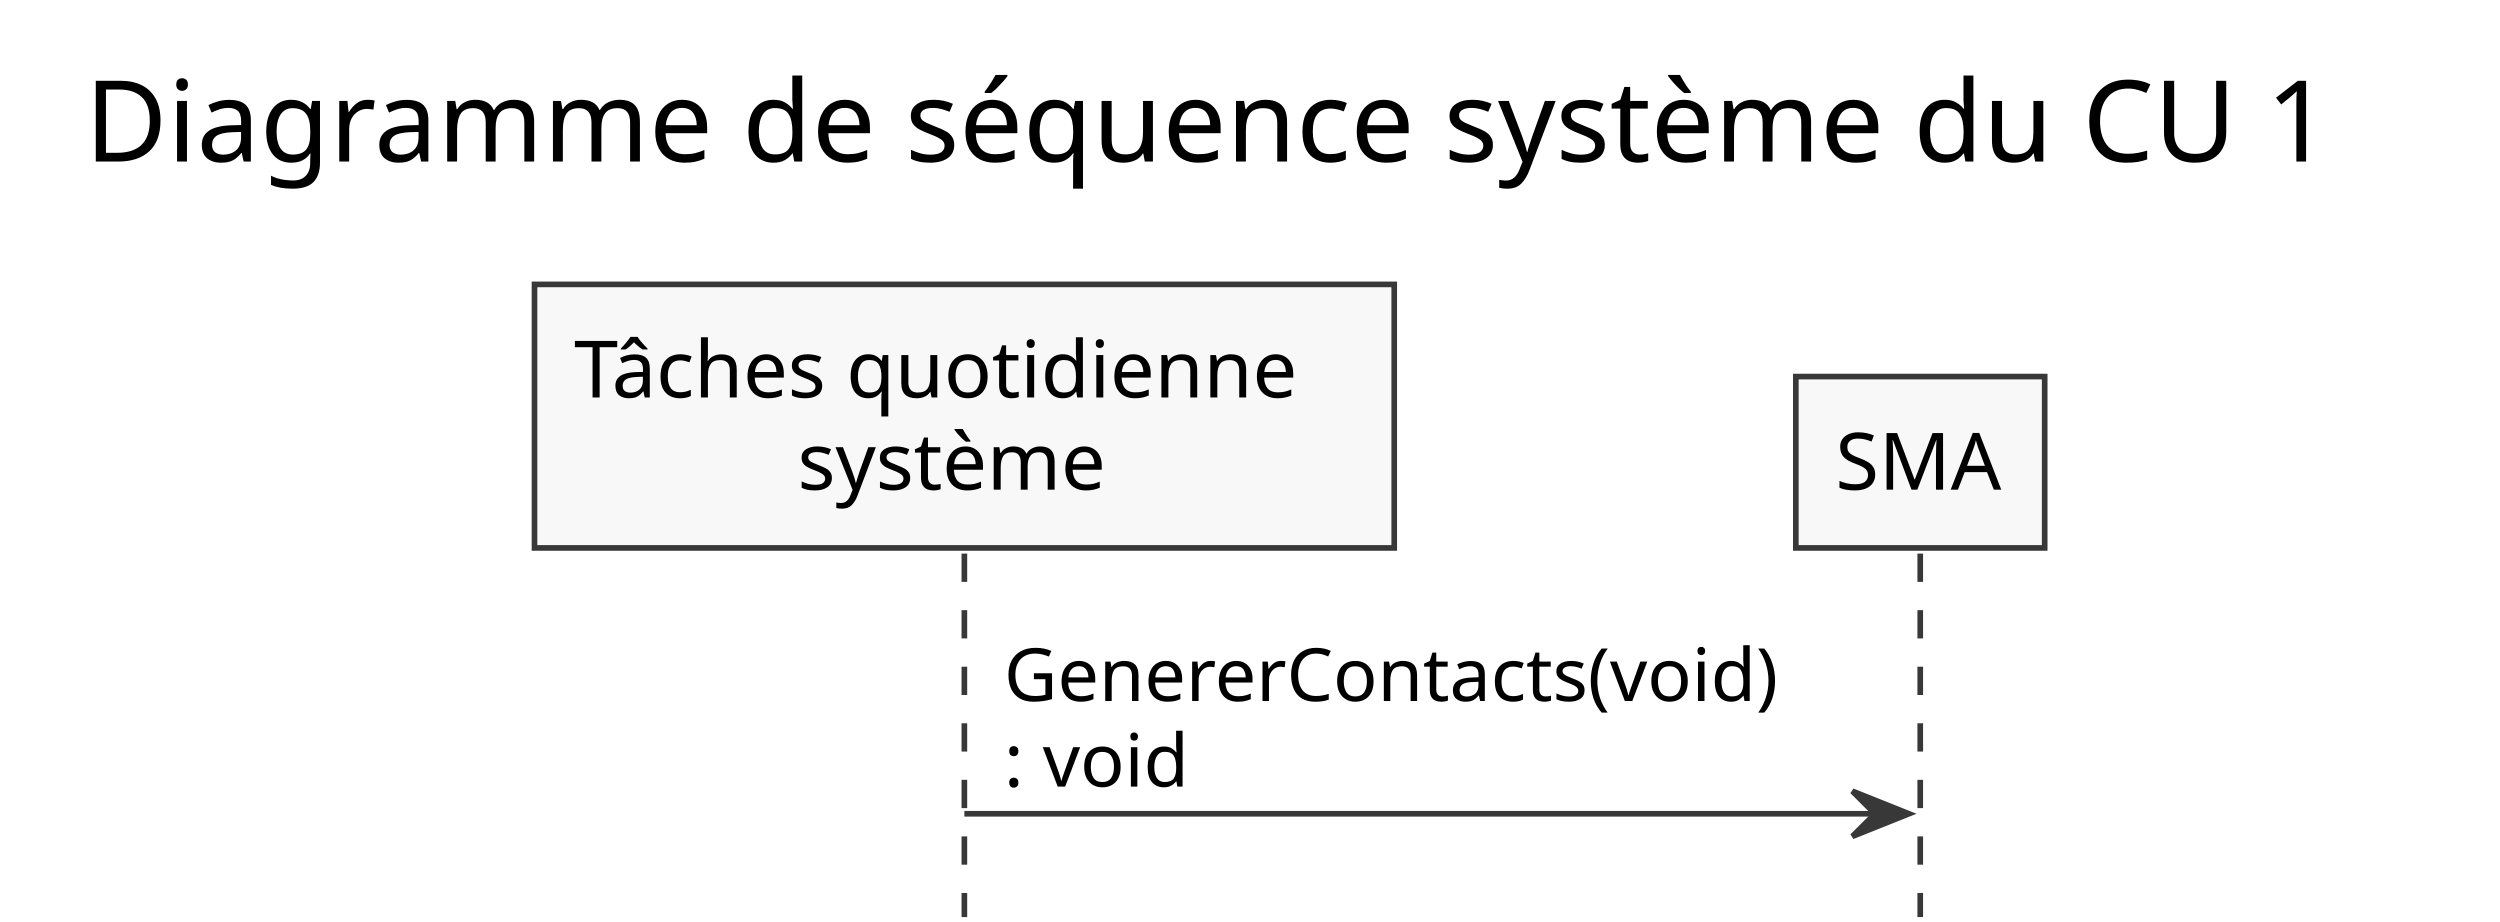
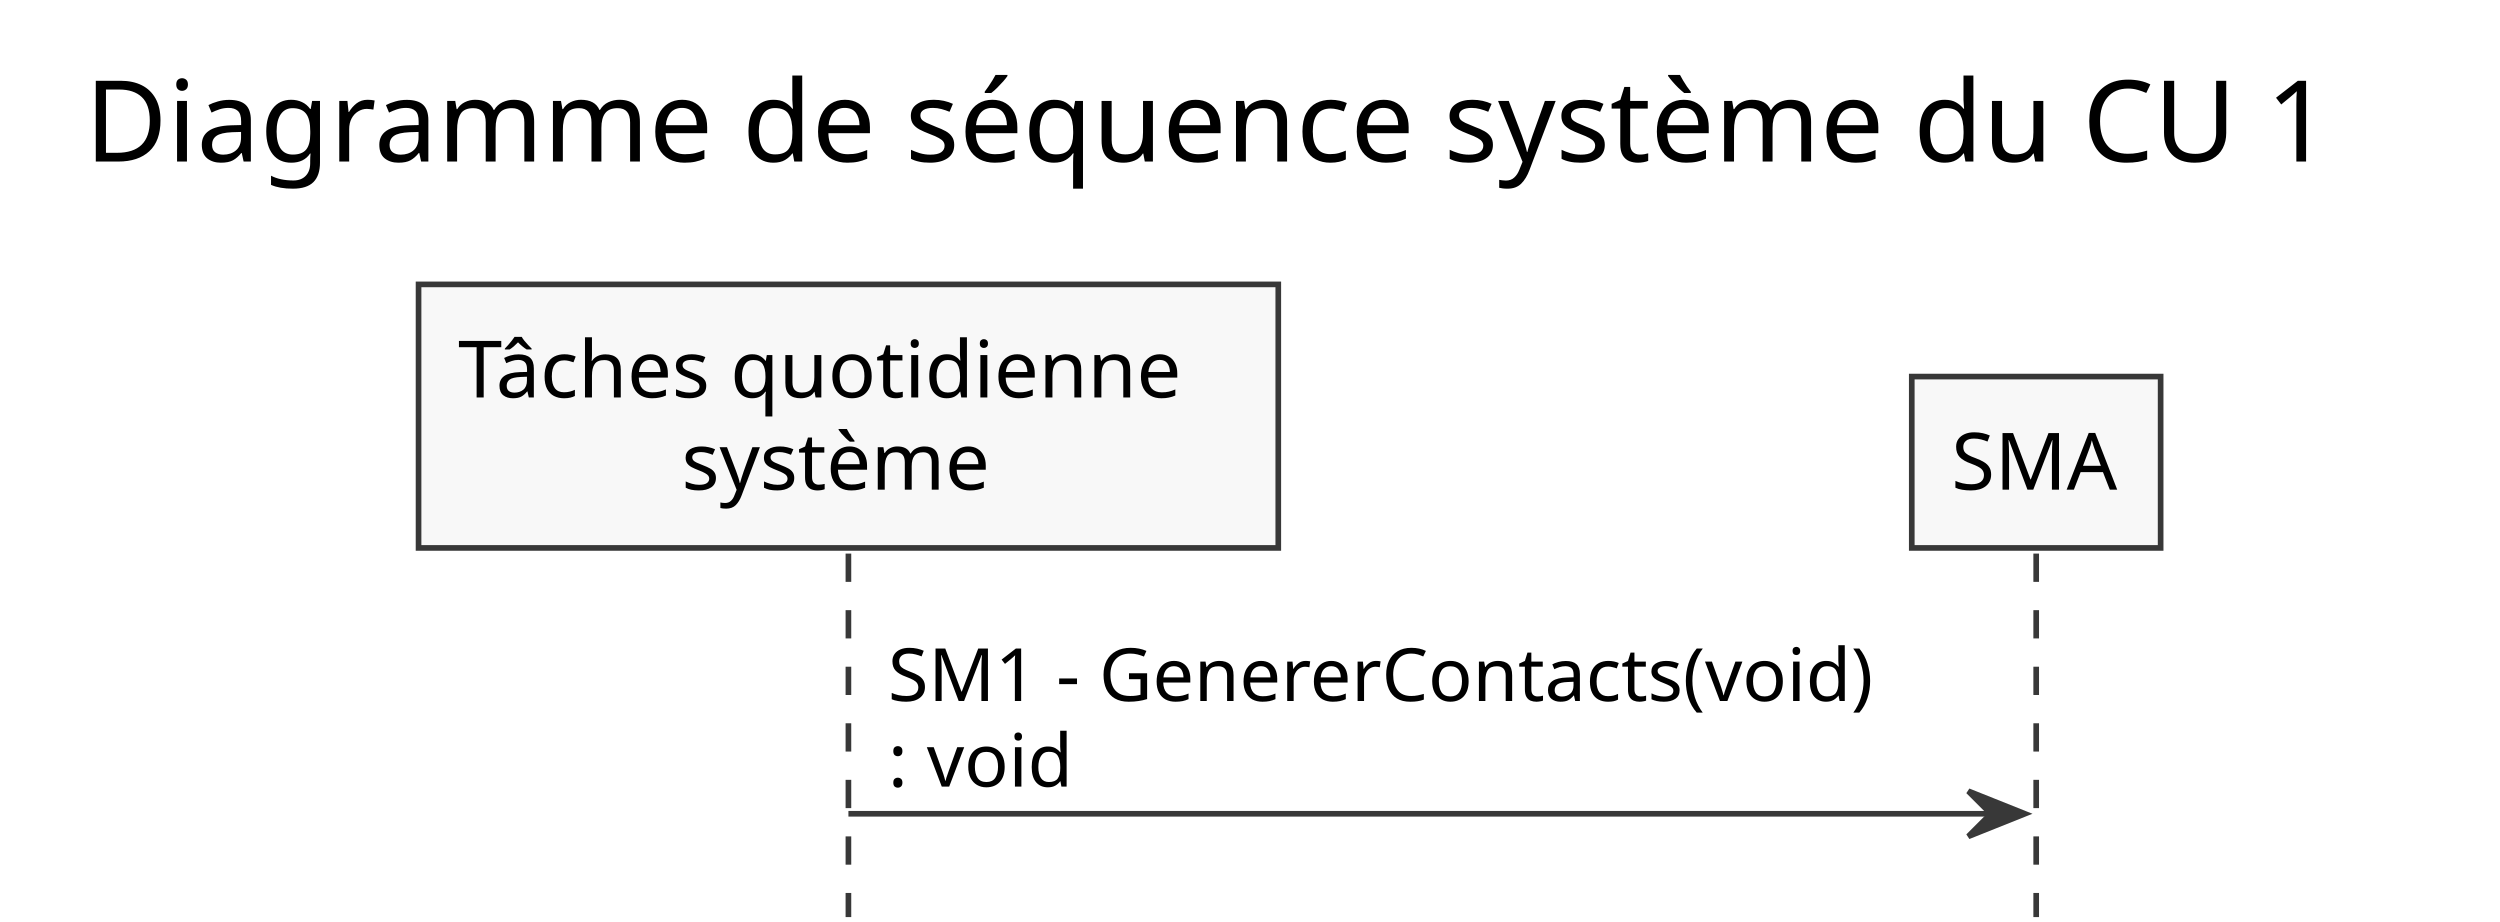
<svg xmlns="http://www.w3.org/2000/svg" height="163px" style="width:442px;height:163px;" version="1.1" viewBox="0 0 442 163" width="442px">
  <defs />
  <g>
    <text fill="#000000" font-family="sans-serif" font-size="20" lengthAdjust="spacingAndGlyphs" textLength="426" x="15" y="28.564">Diagramme de séquence système du CU 1</text>
    <line style="stroke: none; stroke-width: 1.0;" x1="15" x2="441" y1="38.281" y2="38.281" />
-     <line style="stroke: #383838; stroke-width: 1.0; stroke-dasharray: 5.0,5.0;" x1="170.5" x2="170.5" y1="97.875" y2="162.141" />
-     <line style="stroke: #383838; stroke-width: 1.0; stroke-dasharray: 5.0,5.0;" x1="339.5" x2="339.5" y1="97.875" y2="162.141" />
-     <rect fill="#F8F8F8" height="46.594" style="stroke: #383838; stroke-width: 1.0;" width="152" x="94.5" y="50.281" />
-     <text fill="#000000" font-family="sans-serif" font-size="14" lengthAdjust="spacingAndGlyphs" textLength="138" x="101.5" y="70.276">Tâches quotidienne</text>
-     <text fill="#000000" font-family="sans-serif" font-size="14" lengthAdjust="spacingAndGlyphs" textLength="59" x="141" y="86.573">système</text>
-     <rect fill="#F8F8F8" height="30.297" style="stroke: #383838; stroke-width: 1.0;" width="44" x="317.5" y="66.578" />
-     <text fill="#000000" font-family="sans-serif" font-size="14" lengthAdjust="spacingAndGlyphs" textLength="30" x="324.5" y="86.573">SMA</text>
-     <polygon fill="#383838" points="327.5,139.875,337.5,143.875,327.5,147.875,331.5,143.875" style="stroke: #383838; stroke-width: 1.0;" />
-     <line style="stroke: #383838; stroke-width: 1.0;" x1="170.5" x2="333.5" y1="143.875" y2="143.875" />
-     <text fill="#000000" font-family="sans-serif" font-size="13" lengthAdjust="spacingAndGlyphs" textLength="145" x="177.5" y="123.942">GenererContacts(void)</text>
-     <text fill="#000000" font-family="sans-serif" font-size="13" lengthAdjust="spacingAndGlyphs" textLength="34" x="177.5" y="139.075">: void</text>
+     <line style="stroke: #383838; stroke-width: 1.0; stroke-dasharray: 5.0,5.0;" x1="150" x2="150" y1="97.875" y2="162.141" />
+     <line style="stroke: #383838; stroke-width: 1.0; stroke-dasharray: 5.0,5.0;" x1="360" x2="360" y1="97.875" y2="162.141" />
+     <rect fill="#F8F8F8" height="46.594" style="stroke: #383838; stroke-width: 1.0;" width="152" x="74" y="50.281" />
+     <text fill="#000000" font-family="sans-serif" font-size="14" lengthAdjust="spacingAndGlyphs" textLength="138" x="81" y="70.276">Tâches quotidienne</text>
+     <text fill="#000000" font-family="sans-serif" font-size="14" lengthAdjust="spacingAndGlyphs" textLength="59" x="120.5" y="86.573">système</text>
+     <rect fill="#F8F8F8" height="30.297" style="stroke: #383838; stroke-width: 1.0;" width="44" x="338" y="66.578" />
+     <text fill="#000000" font-family="sans-serif" font-size="14" lengthAdjust="spacingAndGlyphs" textLength="30" x="345" y="86.573">SMA</text>
+     <polygon fill="#383838" points="348,139.875,358,143.875,348,147.875,352,143.875" style="stroke: #383838; stroke-width: 1.0;" />
+     <line style="stroke: #383838; stroke-width: 1.0;" x1="150" x2="354" y1="143.875" y2="143.875" />
+     <text fill="#000000" font-family="sans-serif" font-size="13" lengthAdjust="spacingAndGlyphs" textLength="186" x="157" y="123.942">SM1 - GenererContacts(void)</text>
+     <text fill="#000000" font-family="sans-serif" font-size="13" lengthAdjust="spacingAndGlyphs" textLength="34" x="157" y="139.075">: void</text>
  </g>
</svg>
